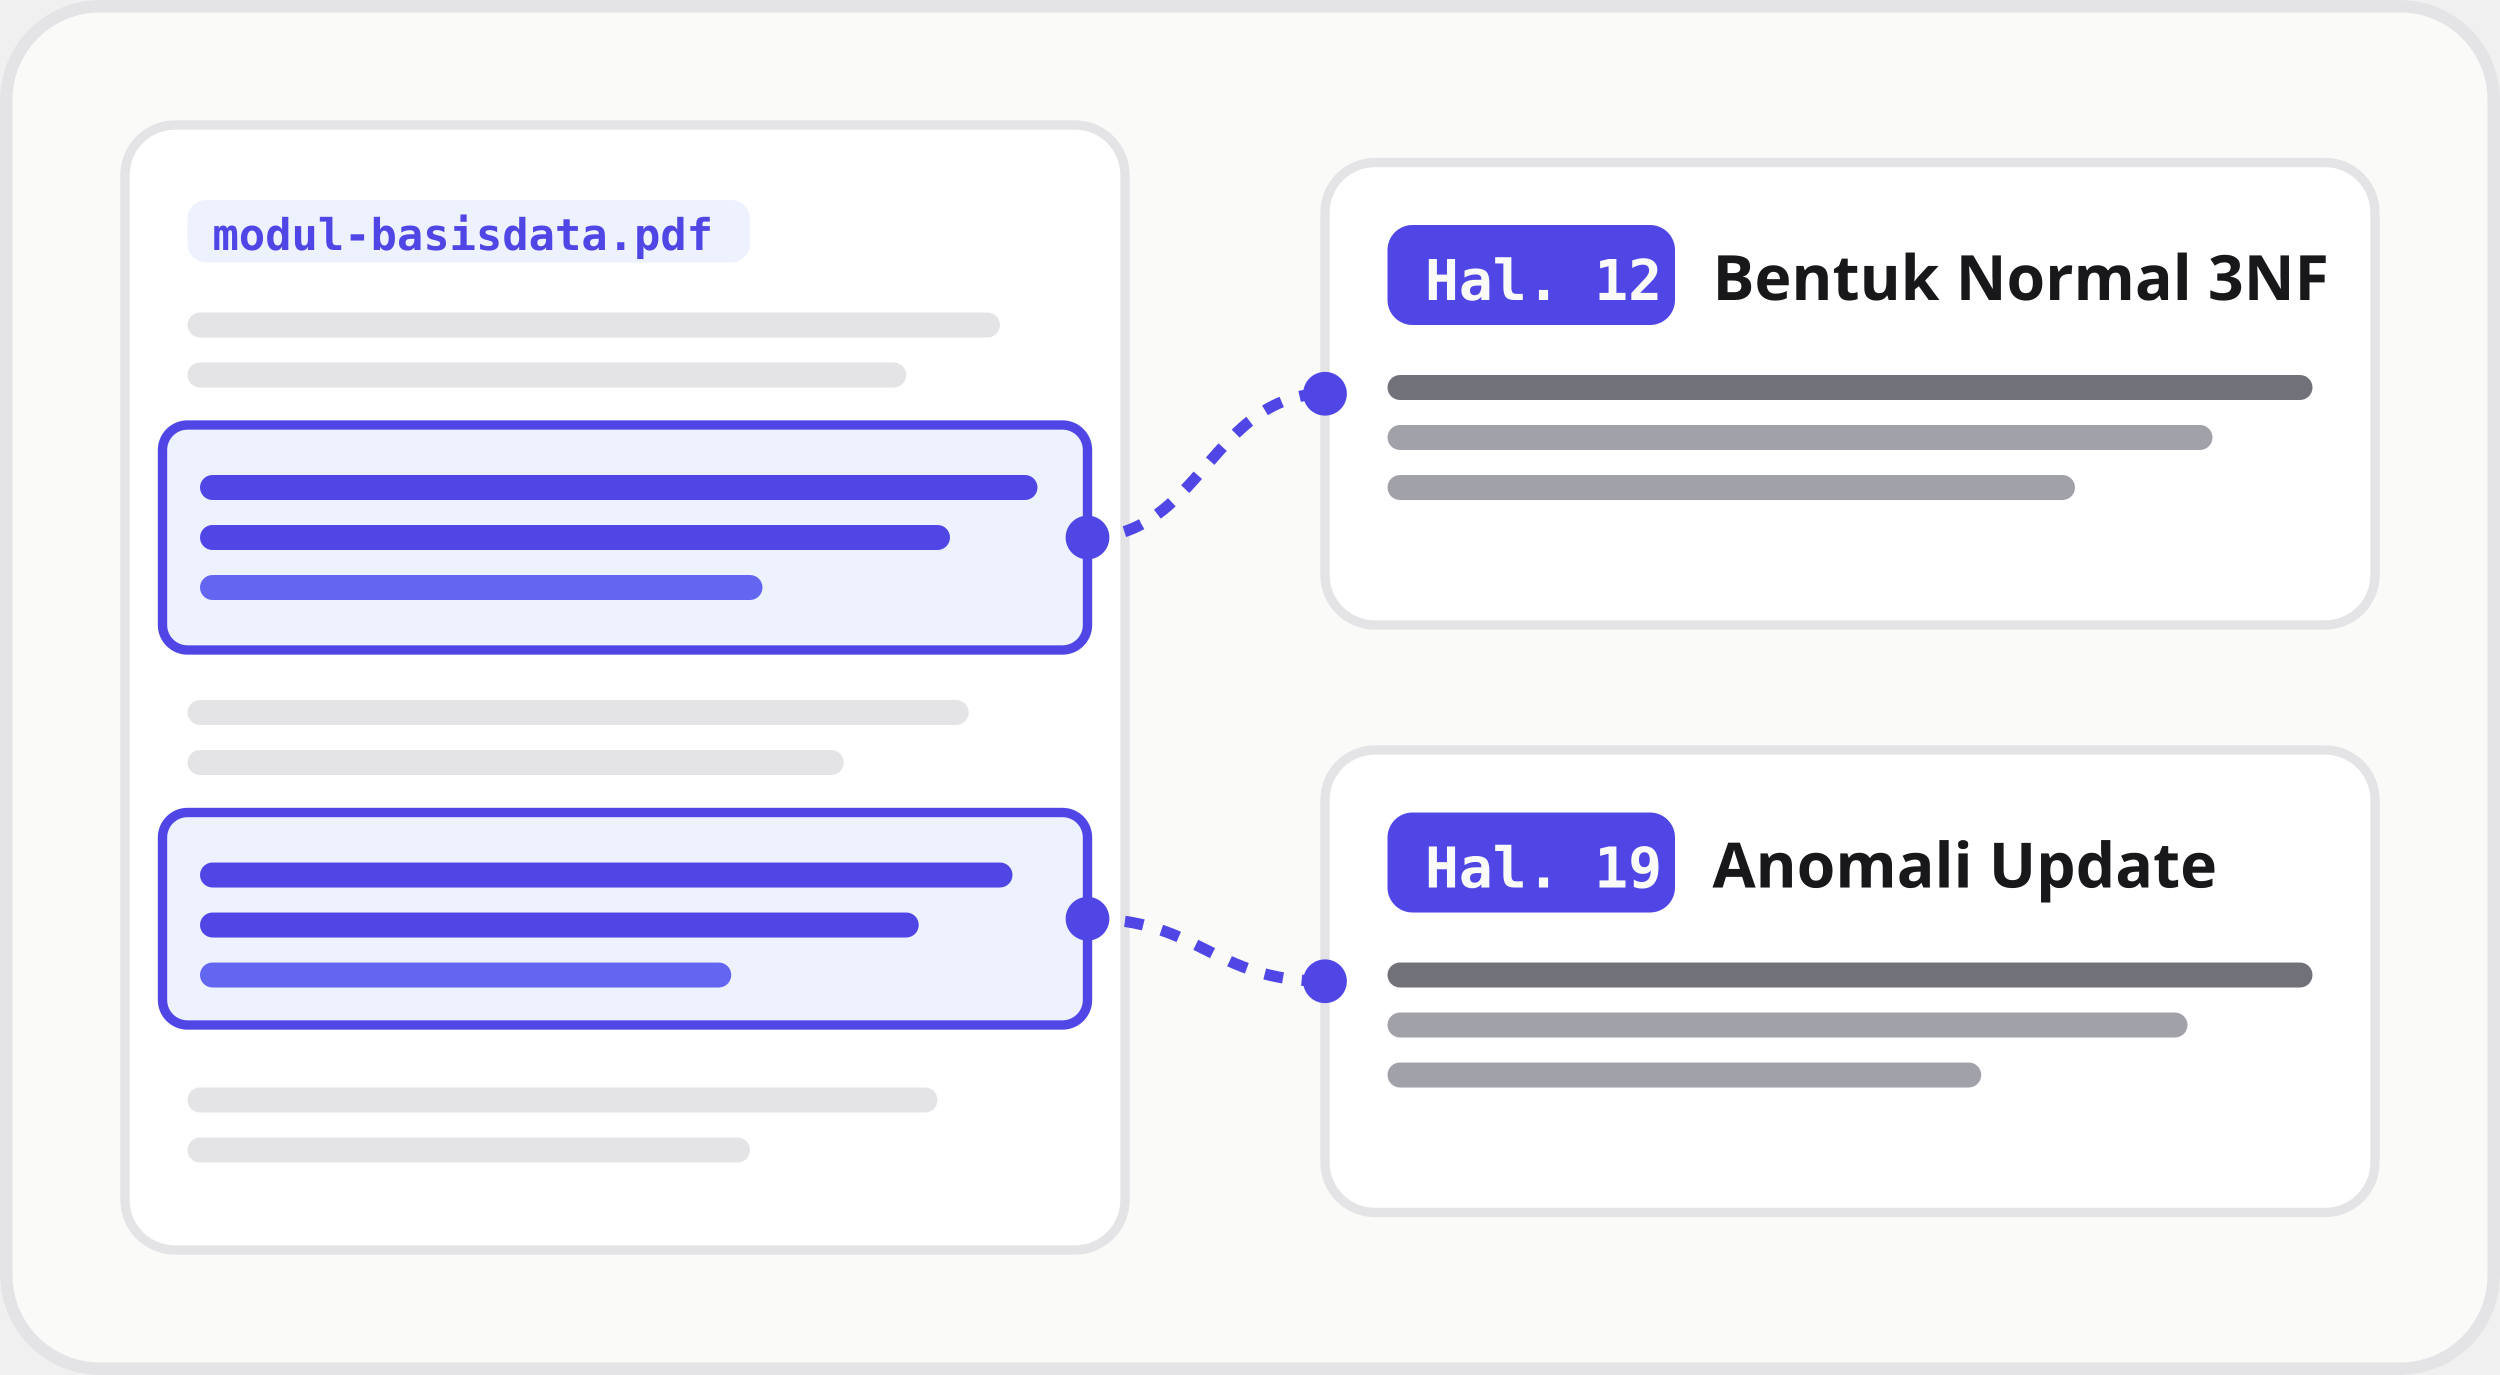
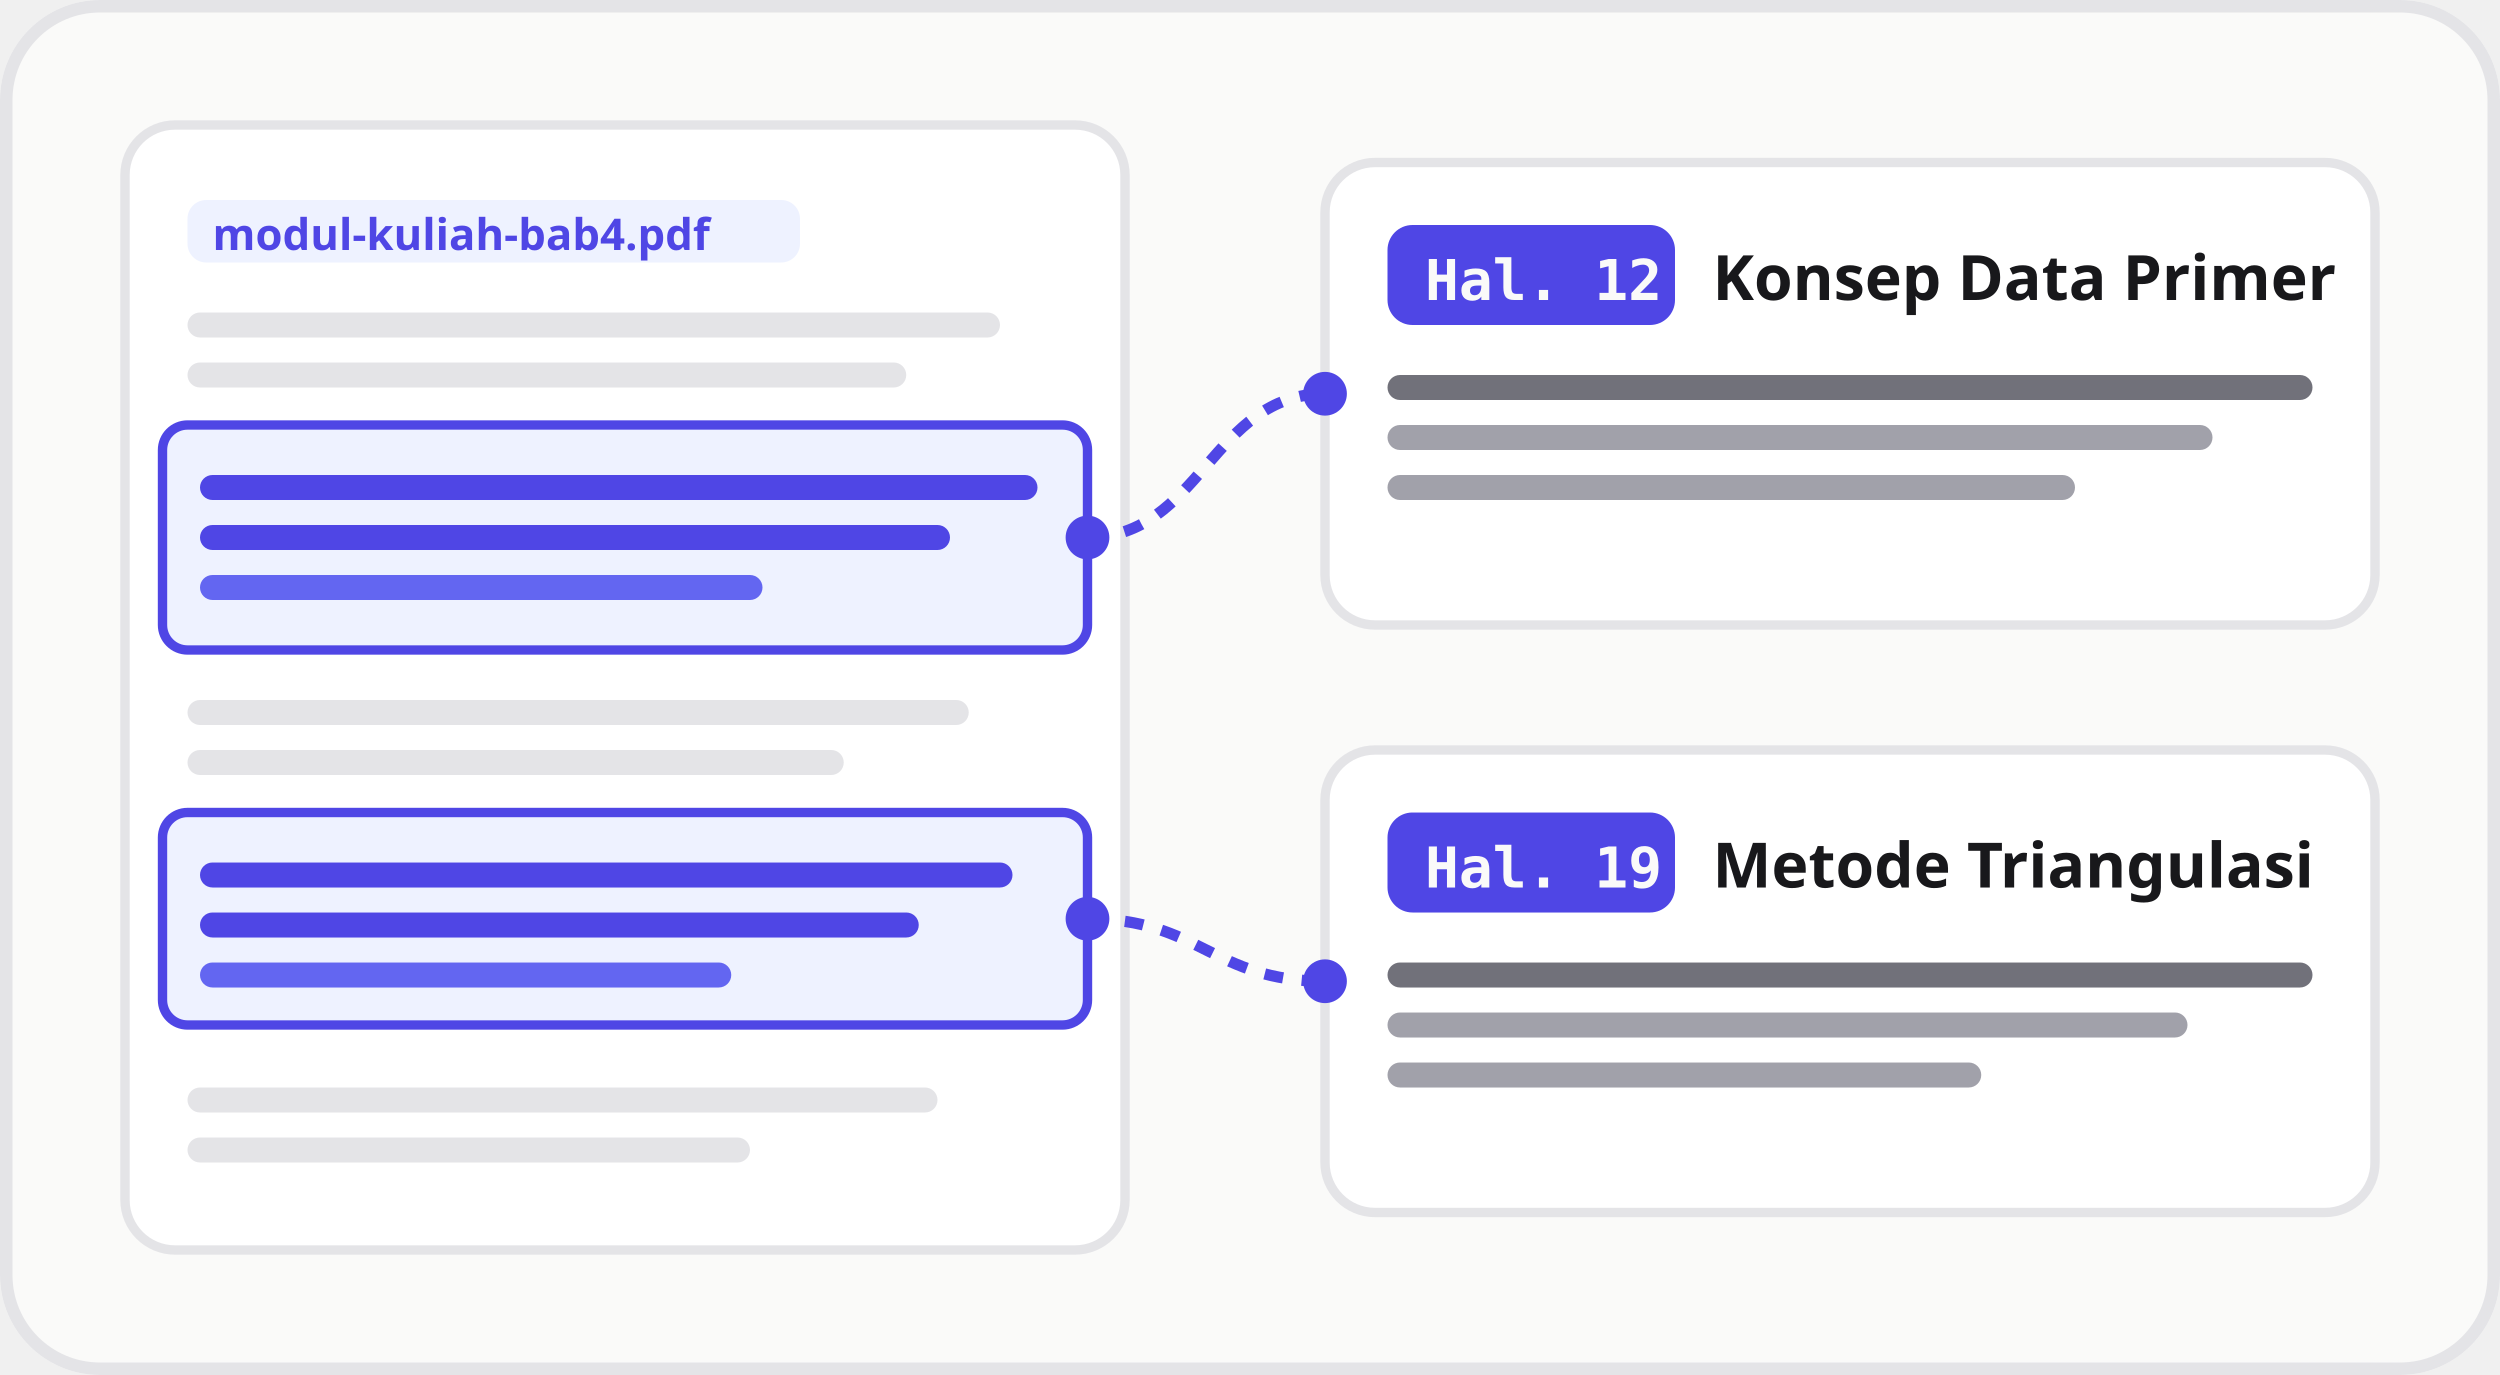
<svg xmlns="http://www.w3.org/2000/svg" viewBox="0 0 400 220" fill="none">
  <rect width="400" height="220" rx="16" fill="#FAFAF9" />
  <rect x="1" y="1" width="398" height="218" rx="15" stroke="#E4E4E7" stroke-width="2" />
  <rect x="20" y="20" width="160" height="180" rx="8" fill="#FFFFFF" stroke="#E4E4E7" stroke-width="1.5" />
-   <rect x="30" y="32" width="90" height="10" rx="3" fill="#EEF2FF" />
-   <text x="34" y="40" fill="#4F46E5" font-family="monospace" font-size="7" font-weight="700">modul-basisdata.pdf</text>
+   <rect x="30" y="32" width="98" height="10" rx="3" fill="#EEF2FF" />
+   <text x="34" y="40" fill="#4F46E5" font-family="sans-serif" font-size="7" font-weight="700">modul-kuliah-bab4.pdf</text>
  <rect x="30" y="50" width="130" height="4" rx="2" fill="#E4E4E7" />
  <rect x="30" y="58" width="115" height="4" rx="2" fill="#E4E4E7" />
  <rect x="26" y="68" width="148" height="36" rx="4" fill="#EEF2FF" stroke="#4F46E5" stroke-width="1.5" />
  <rect x="32" y="76" width="134" height="4" rx="2" fill="#4F46E5" />
  <rect x="32" y="84" width="120" height="4" rx="2" fill="#4F46E5" />
  <rect x="32" y="92" width="90" height="4" rx="2" fill="#6366F1" />
  <rect x="30" y="112" width="125" height="4" rx="2" fill="#E4E4E7" />
  <rect x="30" y="120" width="105" height="4" rx="2" fill="#E4E4E7" />
  <rect x="26" y="130" width="148" height="34" rx="4" fill="#EEF2FF" stroke="#4F46E5" stroke-width="1.5" />
  <rect x="32" y="138" width="130" height="4" rx="2" fill="#4F46E5" />
  <rect x="32" y="146" width="115" height="4" rx="2" fill="#4F46E5" />
  <rect x="32" y="154" width="85" height="4" rx="2" fill="#6366F1" />
  <rect x="30" y="174" width="120" height="4" rx="2" fill="#E4E4E7" />
  <rect x="30" y="182" width="90" height="4" rx="2" fill="#E4E4E7" />
  <rect x="212" y="26" width="168" height="74" rx="8" fill="#FFFFFF" stroke="#E4E4E7" stroke-width="1.5" />
  <rect x="222" y="36" width="46" height="16" rx="4" fill="#4F46E5" />
  <text x="228" y="48" fill="#FAFAF9" font-family="monospace" font-size="9" font-weight="700">Hal. 12</text>
-   <text x="274" y="48" fill="#18181B" font-family="sans-serif" font-size="10" font-weight="700">Bentuk Normal 3NF</text>
+   <text x="274" y="48" fill="#18181B" font-family="sans-serif" font-size="10" font-weight="700">Konsep Data Primer</text>
  <rect x="222" y="60" width="148" height="4" rx="2" fill="#71717A" />
  <rect x="222" y="68" width="132" height="4" rx="2" fill="#A1A1AA" />
  <rect x="222" y="76" width="110" height="4" rx="2" fill="#A1A1AA" />
  <rect x="212" y="120" width="168" height="74" rx="8" fill="#FFFFFF" stroke="#E4E4E7" stroke-width="1.5" />
  <rect x="222" y="130" width="46" height="16" rx="4" fill="#4F46E5" />
  <text x="228" y="142" fill="#FAFAF9" font-family="monospace" font-size="9" font-weight="700">Hal. 19</text>
-   <text x="274" y="142" fill="#18181B" font-family="sans-serif" font-size="10" font-weight="700">Anomali Update</text>
+   <text x="274" y="142" fill="#18181B" font-family="sans-serif" font-size="10" font-weight="700">Metode Triangulasi</text>
  <rect x="222" y="154" width="148" height="4" rx="2" fill="#71717A" />
  <rect x="222" y="162" width="128" height="4" rx="2" fill="#A1A1AA" />
  <rect x="222" y="170" width="95" height="4" rx="2" fill="#A1A1AA" />
  <path d="M174 86C192 86 194 63 212 63" stroke="#4F46E5" stroke-width="1.8" stroke-dasharray="3 3" />
  <circle cx="174" cy="86" r="3.5" fill="#4F46E5" />
  <circle cx="212" cy="63" r="3.5" fill="#4F46E5" />
  <path d="M174 147C192 147 194 157 212 157" stroke="#4F46E5" stroke-width="1.8" stroke-dasharray="3 3" />
  <circle cx="174" cy="147" r="3.5" fill="#4F46E5" />
  <circle cx="212" cy="157" r="3.5" fill="#4F46E5" />
</svg>
